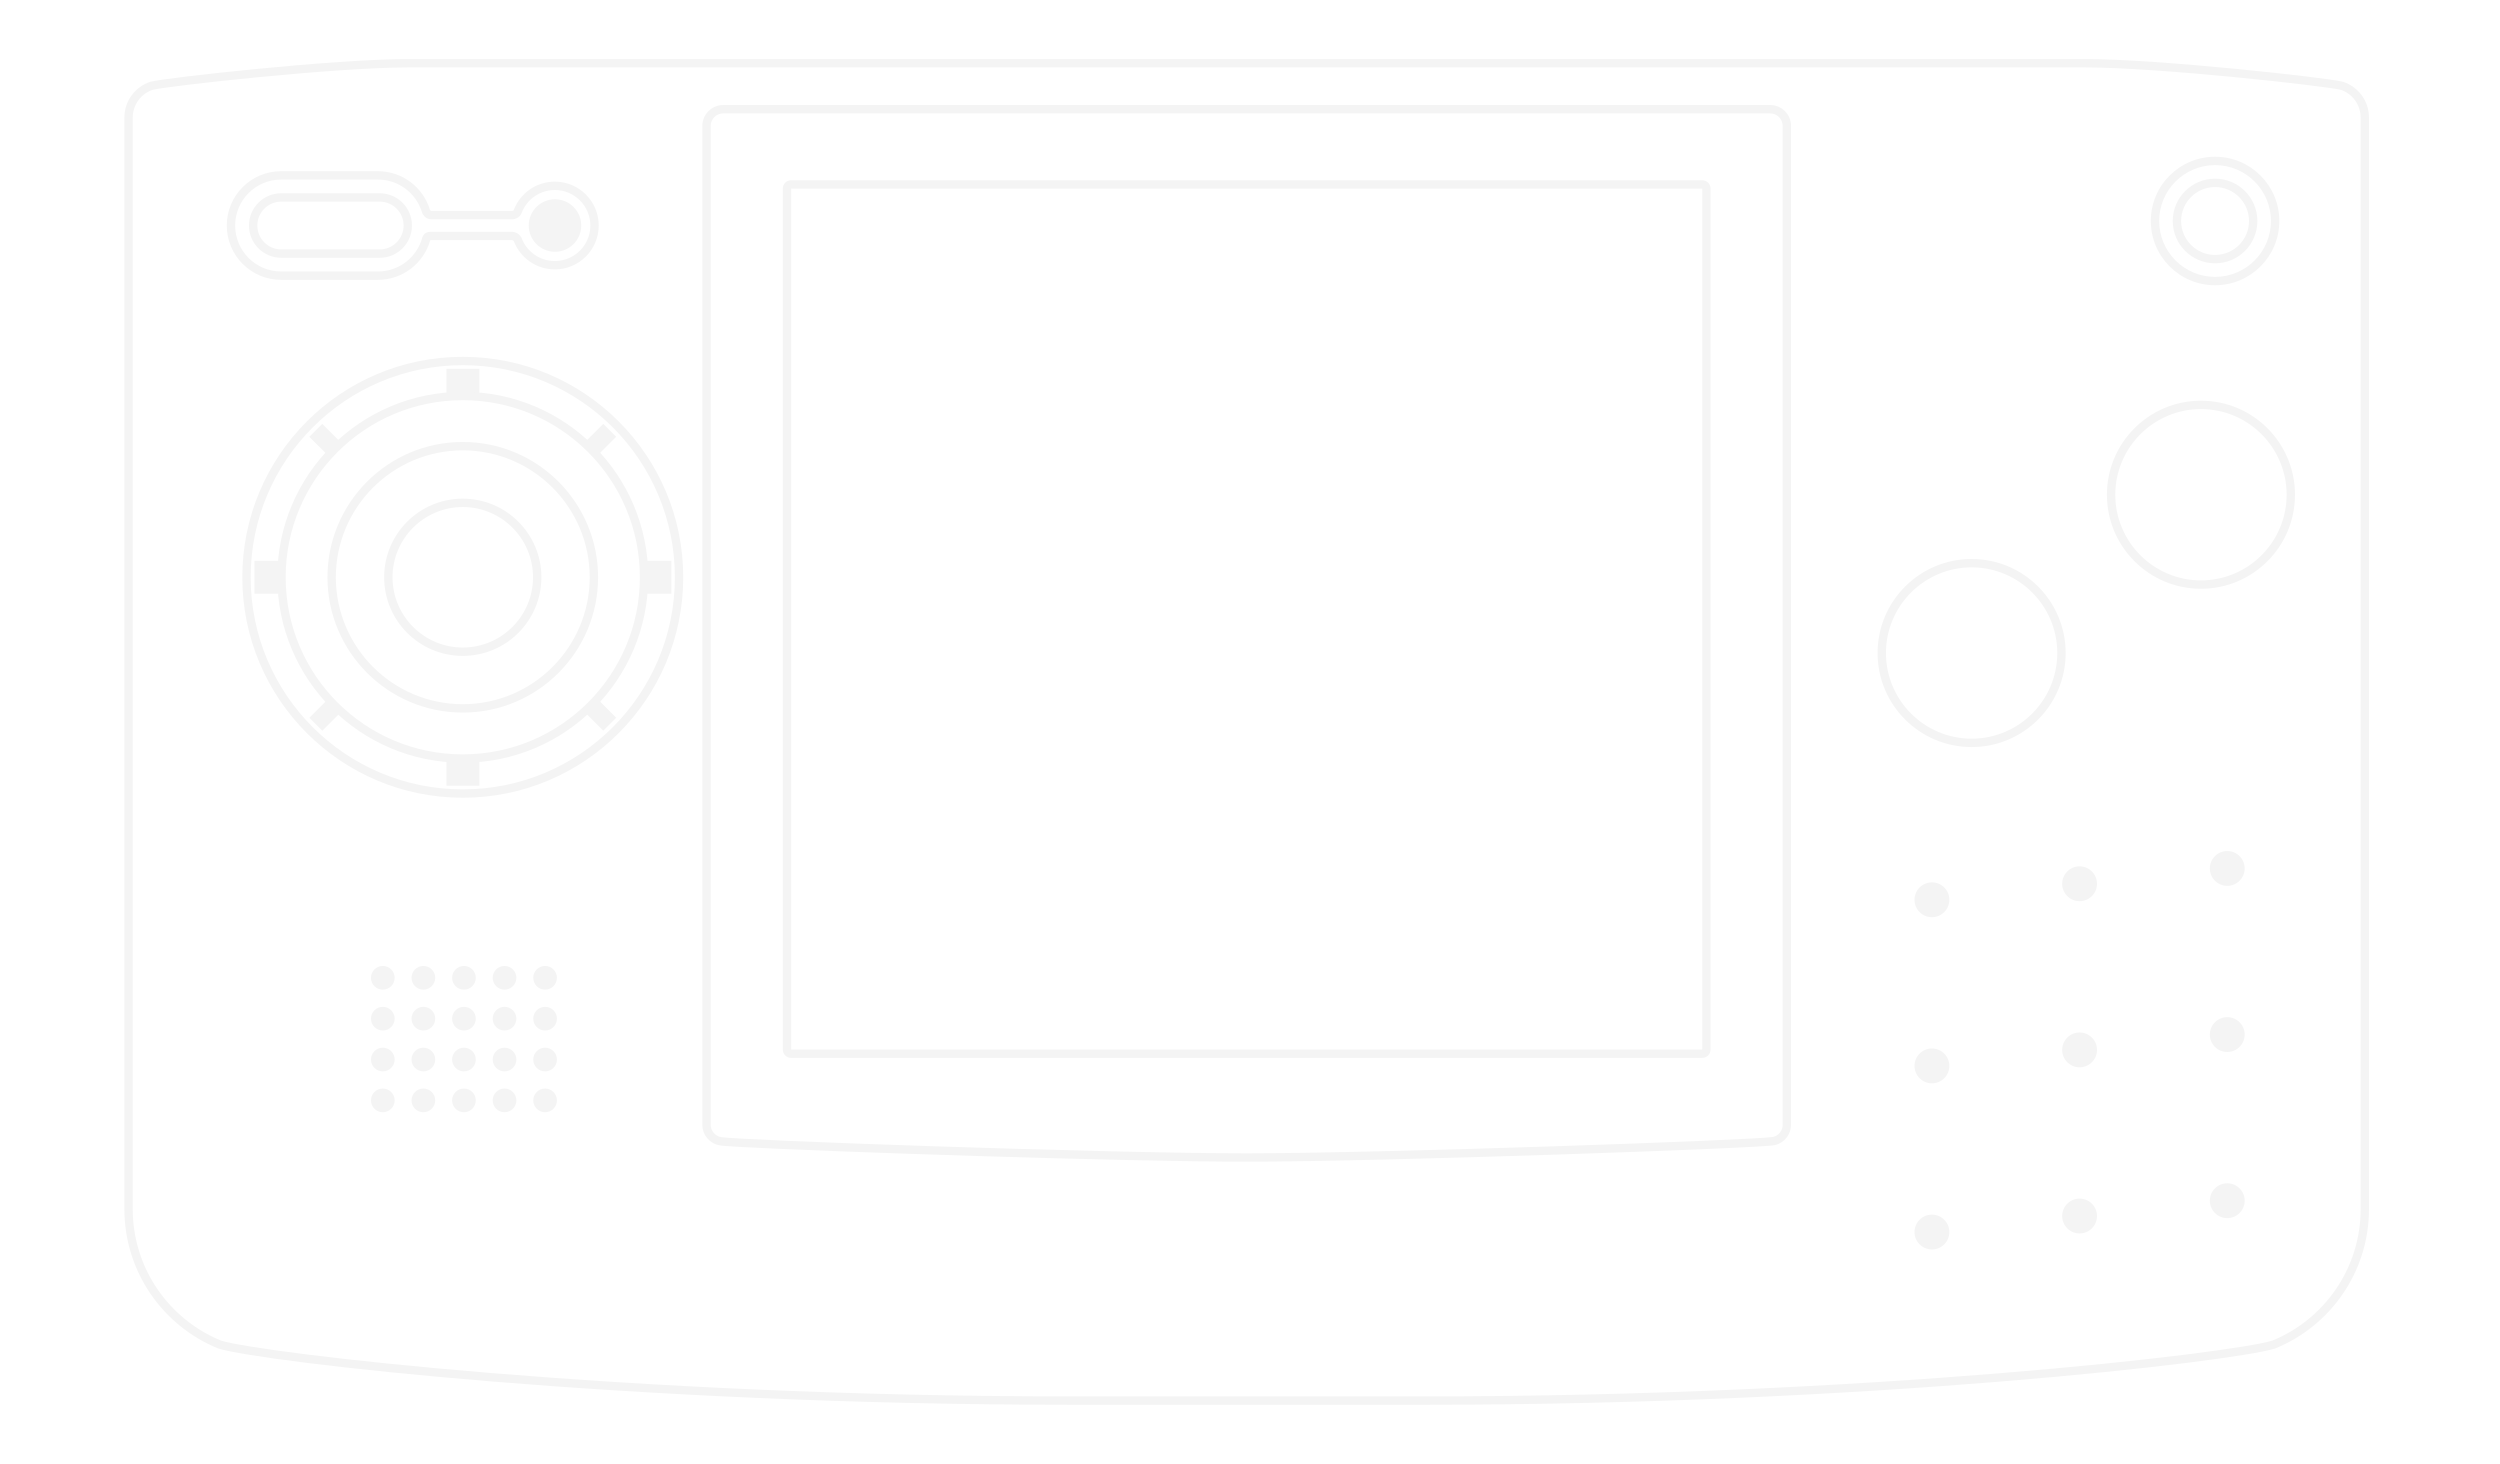
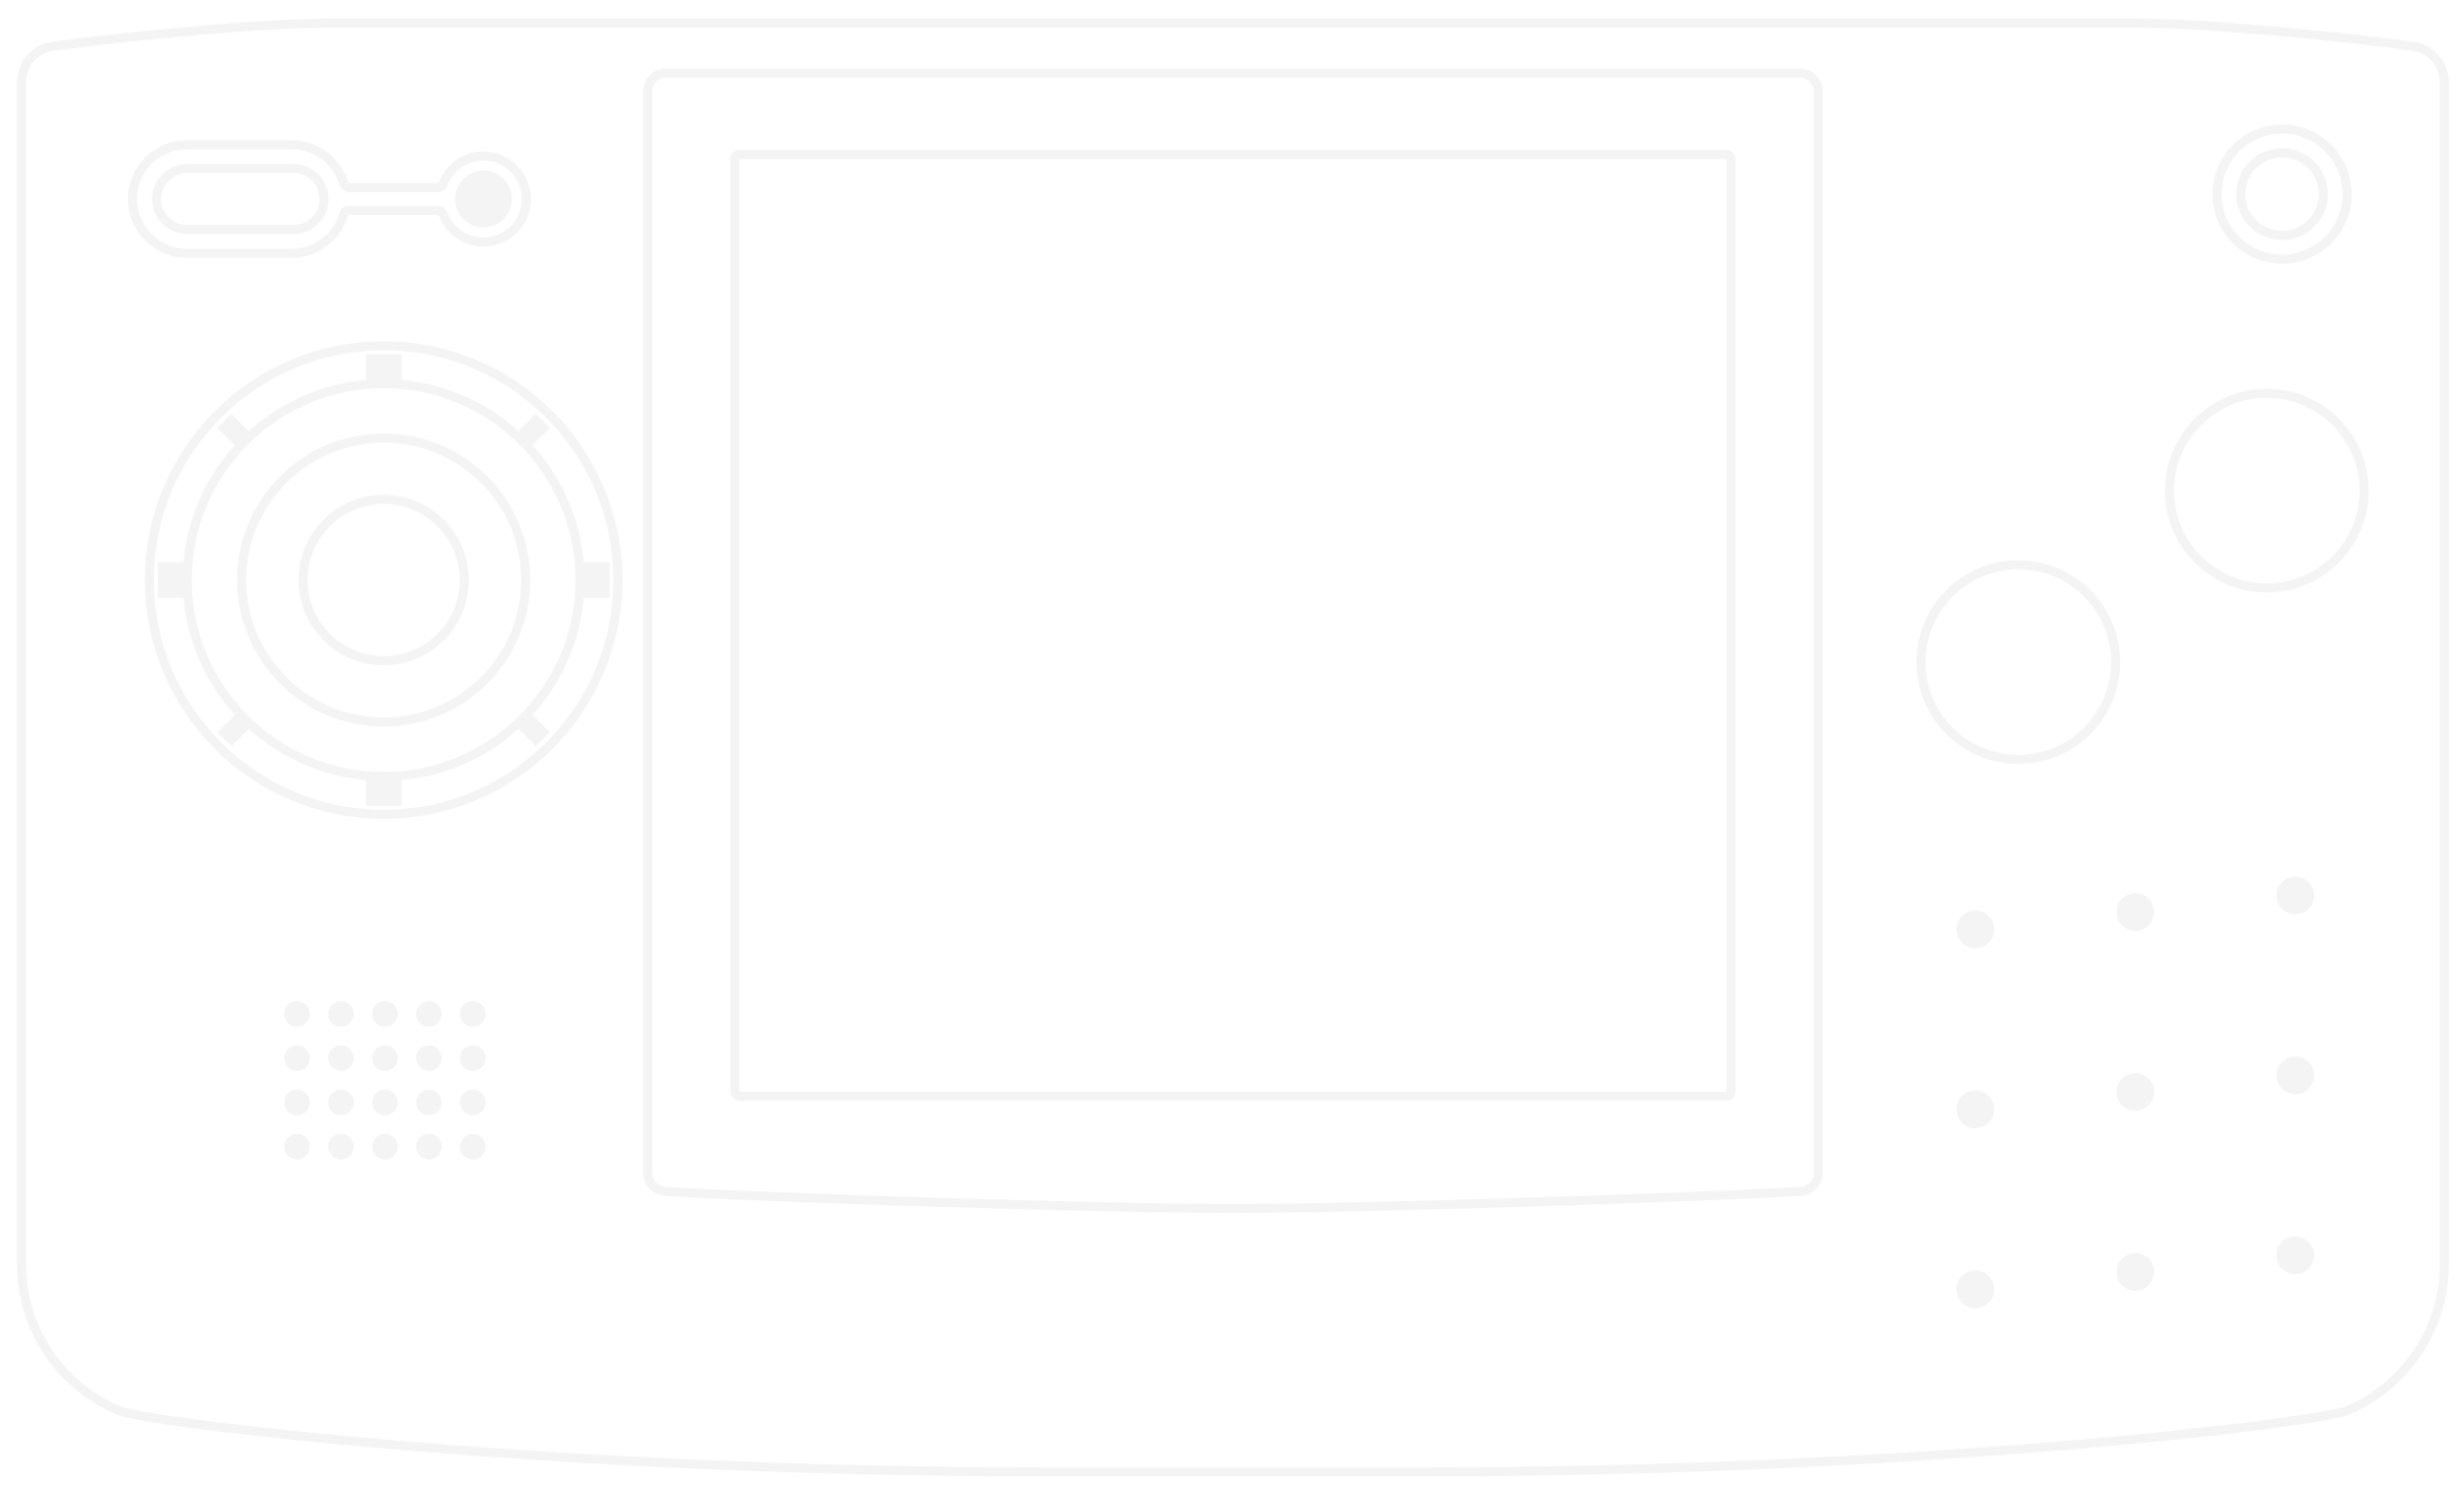
- <svg xmlns="http://www.w3.org/2000/svg" version="1.2" baseProfile="tiny" id="Layer_3" x="0px" y="0px" width="598.189px" height="350.26px" viewBox="0 0 598.189 350.26" xml:space="preserve">
-   <path fill="#F4F4F4" d="M255.844,336.128c-53.157,0-101.513-2.58-137.833-5.549l0,0c-36.362-2.979-60.511-6.297-65.752-7.904l0,0  l-0.044-0.014l-0.036-0.016c-13.149-5.359-22.417-18.273-22.417-33.352l0,0V28.129c0.002-3.997,2.604-7.386,6.209-8.558l0,0  l0.034-0.013l0.03-0.006c2.052-0.514,12.852-1.834,25.585-3.075l0,0c12.699-1.232,27.15-2.347,36.141-2.349l0,0h401.082  c8.991,0.002,23.442,1.117,36.143,2.349l0,0c12.731,1.24,23.532,2.561,25.647,3.094l0,0c3.607,1.172,6.209,4.562,6.211,8.558l0,0  v261.167c-0.002,15.078-9.267,27.99-22.418,33.352l0,0l-0.049,0.02l-0.032,0.01c-5.241,1.607-29.391,4.926-65.752,7.904l0,0  c-36.319,2.969-84.674,5.549-137.831,5.549l0,0v-1v-1c53.092,0,101.398-2.578,137.669-5.543l0,0  c36.125-2.942,60.455-6.318,65.279-7.808l0,0c12.398-5.075,21.134-17.258,21.132-31.483l0,0V28.129  c0.002-3.109-2.025-5.744-4.766-6.638l0,0c-1.635-0.429-12.656-1.803-25.285-3.024l0,0c-12.661-1.229-27.105-2.338-35.948-2.338l0,0  H97.761c-8.842,0-23.287,1.108-35.948,2.338l0,0c-12.562,1.214-23.533,2.581-25.259,3.017l0,0c-2.784,0.924-4.794,3.55-4.792,6.645  l0,0v261.167c-0.002,14.226,8.735,26.408,21.132,31.482l0,0c4.826,1.488,29.159,4.864,65.279,7.809l0,0  c36.271,2.965,84.578,5.541,137.671,5.541l0,0h84.917v1.002v1h-84.917V336.128z" />
-   <path fill="#F4F4F4" d="M177.269,274.442c-2.873-0.167-4.542-0.275-5.156-0.402l0,0c-2.314-0.438-4.059-2.47-4.062-4.912l0,0V30.13  c0-2.764,2.237-5,5.001-5l0,0h250.5c2.762,0,4.998,2.237,4.998,5l0,0l0.002,238.998c-0.004,2.334-1.596,4.293-3.76,4.848l0,0  l-0.001-0.003l0.001,0.003l-0.001-0.003c-0.41,0.108-0.767,0.116-1.558,0.19l0,0c-0.805,0.064-1.911,0.137-3.299,0.213l0,0  c-2.77,0.158-6.645,0.342-11.341,0.545l0,0c-9.39,0.406-22.056,0.877-35.684,1.328l0,0c-27.254,0.9-58.332,1.713-74.692,1.715l0,0  C269.009,277.962,197.115,275.556,177.269,274.442L177.269,274.442z M170.051,30.13l0.002,238.998  c-0.004,1.465,1.051,2.686,2.465,2.955l0,0c0.207,0.057,2.072,0.213,4.861,0.362l0,0c2.822,0.159,6.714,0.345,11.391,0.546l0,0  c9.356,0.4,21.862,0.864,35.302,1.305l0,0c26.879,0.883,57.508,1.668,74.147,1.668l0,0c16.052,0,46.419-0.787,73.348-1.672l0,0  c26.882-0.877,50.531-1.875,52.655-2.238l0,0l0.001,0.005l0.03-0.011l0.044-0.012c1.293-0.332,2.256-1.508,2.254-2.908l0,0V30.13  c-0.004-1.656-1.345-2.998-2.999-3.001l0,0h-250.5C171.396,27.132,170.056,28.475,170.051,30.13L170.051,30.13z" />
-   <path fill="#F4F4F4" d="M189.303,253.128c-1.104,0-2.001-0.895-2.001-1.998l0,0V45.128c0-1.104,0.894-1.999,2.001-1.999l0,0h217.999  c1.104,0,1.998,0.894,1.998,1.999l0,0V251.13c0,1.104-0.894,1.998-1.998,1.998l0,0H189.303L189.303,253.128z M189.303,251.13  h217.999V45.128H189.303V251.13L189.303,251.13z" />
-   <g>
-     <path fill="#F4F4F4" d="M67.262,66.962c-7.181,0-13.001-5.82-13.001-12.999l0,0c0-7.181,5.82-13,13.001-13l0,0h23.165   c5.87,0.002,10.83,3.887,12.446,9.23l0,0c0.001,0.003,0.003,0.006,0.005,0.01l0,0c0.024,0.041,0.063,0.101,0.107,0.148l0,0   c0.1,0.109,0.138,0.114,0.15,0.112l0,0h19.376c0.396-0.021,0.357-0.14,0.438-0.236l0,0l0.001,0.001l0.013-0.054l0.024-0.061   c1.536-3.896,5.333-6.649,9.772-6.652l0,0c5.799,0.002,10.499,4.702,10.499,10.501l0,0c0,5.797-4.699,10.499-10.499,10.499l0,0   c-4.459-0.002-8.269-2.778-9.792-6.702l0,0c-0.026-0.038-0.072-0.092-0.125-0.142l0,0c-0.118-0.106-0.215-0.156-0.333-0.156l0,0   h-19.373c-0.083,0-0.143,0.003-0.187,0.008l0,0c-1.531,5.479-6.558,9.49-12.522,9.493l0,0H67.262L67.262,66.962z M56.262,53.963   c0.01,6.075,4.925,10.988,11,10.998l0,0h23.165c5.095,0.002,9.381-3.464,10.631-8.161l0,0l0.021-0.071l0.028-0.067   c0.077-0.181,0.251-0.572,0.657-0.848l0,0c0.402-0.272,0.863-0.351,1.372-0.351l0,0h19.376c1.599,0.065,2.173,1.301,2.234,1.37l0,0   l-0.876,0.479l0.876-0.479l0.034,0.063l0.024,0.063c1.211,3.214,4.316,5.505,7.957,5.503l0,0c4.695-0.008,8.492-3.805,8.5-8.498   l0,0c-0.008-4.695-3.805-8.492-8.5-8.5l0,0c-3.581-0.002-6.646,2.216-7.897,5.352l0,0c-0.049,0.158-0.166,0.464-0.443,0.801l0,0   c-0.343,0.428-1.037,0.86-1.908,0.846l0,0h-19.376c-0.8-0.002-1.36-0.448-1.654-0.79l0,0c-0.307-0.353-0.435-0.659-0.463-0.718l0,0   l-0.022-0.053l-0.016-0.057c-1.345-4.554-5.56-7.883-10.554-7.881l0,0H67.262C61.187,42.974,56.272,47.889,56.262,53.963   L56.262,53.963z" />
+ <svg xmlns="http://www.w3.org/2000/svg" version="1.2" id="Layer_3" x="0px" y="0px" width="544.189" height="328.26" viewBox="0 0 544.189 328.26" xml:space="preserve">
+   <defs id="defs4125" />
+   <path fill="#f4f4f4" d="m 229.844,326.128 c -53.157,0 -101.513,-2.58 -137.833,-5.549 v 0 C 55.649,317.6 31.5,314.282 26.259,312.675 v 0 l -0.044,-0.014 -0.036,-0.016 C 13.03,307.286 3.762,294.372 3.762,279.293 v 0 V 18.129 C 3.764,14.132 6.366,10.743 9.971,9.571 v 0 l 0.034,-0.013 0.03,-0.006 C 12.087,9.038 22.887,7.718 35.62,6.477 v 0 C 48.319,5.245 62.77,4.13 71.761,4.128 v 0 h 401.082 c 8.991,0.002 23.442,1.117 36.143,2.349 v 0 c 12.731,1.24 23.532,2.561 25.647,3.094 v 0 c 3.607,1.172 6.209,4.562 6.211,8.558 v 0 261.167 c -0.002,15.078 -9.267,27.99 -22.418,33.352 v 0 l -0.049,0.02 -0.032,0.01 c -5.241,1.607 -29.391,4.926 -65.752,7.904 v 0 c -36.319,2.969 -84.674,5.549 -137.831,5.549 v 0 -1 -1 c 53.092,0 101.398,-2.578 137.669,-5.543 v 0 c 36.125,-2.942 60.455,-6.318 65.279,-7.808 v 0 c 12.398,-5.075 21.134,-17.258 21.132,-31.483 v 0 -261.168 c 0.002,-3.109 -2.025,-5.744 -4.766,-6.638 v 0 C 532.441,11.062 521.42,9.688 508.791,8.467 v 0 C 496.13,7.238 481.686,6.129 472.843,6.129 v 0 H 71.761 c -8.842,0 -23.287,1.108 -35.948,2.338 v 0 C 23.251,9.681 12.28,11.048 10.554,11.484 v 0 C 7.77,12.408 5.76,15.034 5.762,18.129 v 0 261.167 c -0.002,14.226 8.735,26.408 21.132,31.482 v 0 c 4.826,1.488 29.159,4.864 65.279,7.809 v 0 c 36.271,2.965 84.578,5.541 137.671,5.541 v 0 h 84.917 v 1.002 1 h -84.917 z" id="path4004" />
+   <path fill="#f4f4f4" d="m 151.269,264.442 c -2.873,-0.167 -4.542,-0.275 -5.156,-0.402 v 0 c -2.314,-0.438 -4.059,-2.47 -4.062,-4.912 v 0 V 20.13 c 0,-2.764 2.237,-5 5.001,-5 v 0 h 250.5 c 2.762,0 4.998,2.237 4.998,5 v 0 l 0.002,238.998 c -0.004,2.334 -1.596,4.293 -3.76,4.848 v 0 l -10e-4,-0.003 10e-4,0.003 -10e-4,-0.003 c -0.41,0.108 -0.767,0.116 -1.558,0.19 v 0 c -0.805,0.064 -1.911,0.137 -3.299,0.213 v 0 c -2.77,0.158 -6.645,0.342 -11.341,0.545 v 0 c -9.39,0.406 -22.056,0.877 -35.684,1.328 v 0 c -27.254,0.9 -58.332,1.713 -74.692,1.715 v 0 c -29.208,-0.002 -101.102,-2.408 -120.948,-3.522 z m -7.218,-244.312 0.002,238.998 c -0.004,1.465 1.051,2.686 2.465,2.955 v 0 c 0.207,0.057 2.072,0.213 4.861,0.362 v 0 c 2.822,0.159 6.714,0.345 11.391,0.546 v 0 c 9.356,0.4 21.862,0.864 35.302,1.305 v 0 c 26.879,0.883 57.508,1.668 74.147,1.668 v 0 c 16.052,0 46.419,-0.787 73.348,-1.672 v 0 c 26.882,-0.877 50.531,-1.875 52.655,-2.238 v 0 l 0.001,0.005 0.03,-0.011 0.044,-0.012 c 1.293,-0.332 2.256,-1.508 2.254,-2.908 v 0 V 20.13 c -0.004,-1.656 -1.345,-2.998 -2.999,-3.001 v 0 h -250.5 c -1.656,0.003 -2.996,1.346 -3.001,3.001 z" id="path4006" />
+   <path fill="#f4f4f4" d="m 163.303,243.128 c -1.104,0 -2.001,-0.895 -2.001,-1.998 v 0 -206.002 c 0,-1.104 0.894,-1.999 2.001,-1.999 v 0 h 217.999 c 1.104,0 1.998,0.894 1.998,1.999 v 0 206.002 c 0,1.104 -0.894,1.998 -1.998,1.998 v 0 z m 0,-1.998 H 381.302 V 35.128 H 163.303 Z" id="path4008" />
+   <g id="g4012" transform="translate(-26,-10)">
+     <path fill="#f4f4f4" d="m 67.262,66.962 c -7.181,0 -13.001,-5.82 -13.001,-12.999 v 0 c 0,-7.181 5.82,-13 13.001,-13 v 0 h 23.165 c 5.87,0.002 10.83,3.887 12.446,9.23 v 0 c 10e-4,0.003 0.003,0.006 0.005,0.01 v 0 c 0.024,0.041 0.063,0.101 0.107,0.148 v 0 c 0.1,0.109 0.138,0.114 0.15,0.112 v 0 h 19.376 c 0.396,-0.021 0.357,-0.14 0.438,-0.236 v 0 l 0.001,0.001 0.013,-0.054 0.024,-0.061 c 1.536,-3.896 5.333,-6.649 9.772,-6.652 v 0 c 5.799,0.002 10.499,4.702 10.499,10.501 v 0 c 0,5.797 -4.699,10.499 -10.499,10.499 v 0 c -4.459,-0.002 -8.269,-2.778 -9.792,-6.702 v 0 c -0.026,-0.038 -0.072,-0.092 -0.125,-0.142 v 0 c -0.118,-0.106 -0.215,-0.156 -0.333,-0.156 v 0 h -19.373 c -0.083,0 -0.143,0.003 -0.187,0.008 v 0 c -1.531,5.479 -6.558,9.49 -12.522,9.493 v 0 z m -11,-12.999 c 0.01,6.075 4.925,10.988 11,10.998 v 0 h 23.165 c 5.095,0.002 9.381,-3.464 10.631,-8.161 v 0 l 0.021,-0.071 0.028,-0.067 c 0.077,-0.181 0.251,-0.572 0.657,-0.848 v 0 c 0.402,-0.272 0.863,-0.351 1.372,-0.351 v 0 h 19.376 c 1.599,0.065 2.173,1.301 2.234,1.37 v 0 l -0.876,0.479 0.876,-0.479 0.034,0.063 0.024,0.063 c 1.211,3.214 4.316,5.505 7.957,5.503 v 0 c 4.695,-0.008 8.492,-3.805 8.5,-8.498 v 0 c -0.008,-4.695 -3.805,-8.492 -8.5,-8.5 v 0 c -3.581,-0.002 -6.646,2.216 -7.897,5.352 v 0 c -0.049,0.158 -0.166,0.464 -0.443,0.801 v 0 c -0.343,0.428 -1.037,0.86 -1.908,0.846 v 0 h -19.376 c -0.8,-0.002 -1.36,-0.448 -1.654,-0.79 v 0 c -0.307,-0.353 -0.435,-0.659 -0.463,-0.718 v 0 l -0.022,-0.053 -0.016,-0.057 c -1.345,-4.554 -5.56,-7.883 -10.554,-7.881 v 0 H 67.262 c -6.075,0.01 -10.99,4.925 -11,10.999 z" id="path4010" />
  </g>
-   <path fill="#F4F4F4" d="M67.292,61.681v-0.998v-1.001h23.563c3.158-0.004,5.712-2.559,5.719-5.719l0,0  c-0.006-3.157-2.561-5.712-5.719-5.718l0,0H67.292c-3.158,0.006-5.712,2.561-5.719,5.718l0,0c0.006,3.16,2.561,5.714,5.719,5.719  l0,0v1.001V61.681c-4.263,0-7.718-3.454-7.718-7.718l0,0c0-4.262,3.456-7.718,7.718-7.718l0,0h23.563  c4.263,0,7.718,3.456,7.718,7.718l0,0c0,4.265-3.456,7.718-7.718,7.718l0,0H67.292L67.292,61.681z" />
-   <circle fill="#F4F4F4" cx="132.793" cy="53.963" r="6.281" />
-   <path fill="#F4F4F4" d="M57.98,138.129c0-29.134,23.617-52.749,52.75-52.75l0,0c29.132,0.002,52.749,23.617,52.75,52.75l0,0  c-0.002,29.134-23.619,52.749-52.75,52.75l0,0C81.597,190.878,57.98,167.263,57.98,138.129L57.98,138.129z M74.845,102.245  c-9.187,9.187-14.865,21.867-14.865,35.885l0,0c0,14.018,5.678,26.7,14.865,35.885l0,0c9.187,9.186,21.867,14.863,35.885,14.863l0,0  c14.016,0,26.699-5.68,35.885-14.863l0,0c9.185-9.188,14.863-21.867,14.865-35.885l0,0c-0.002-14.018-5.68-26.699-14.865-35.885l0,0  c-9.188-9.187-21.869-14.865-35.885-14.865l0,0C96.712,87.379,84.032,93.058,74.845,102.245L74.845,102.245z" />
-   <polyline fill="#F4F4F4" points="106.824,94.504 106.824,88.254 114.699,88.254 114.699,94.504 " />
-   <polyline fill="#F4F4F4" points="67.137,142.067 60.887,142.067 60.887,134.192 67.137,134.192 " />
-   <polyline fill="#F4F4F4" points="114.699,181.755 114.699,188.005 106.824,188.005 106.824,181.755 " />
-   <polyline fill="#F4F4F4" points="154.387,134.192 160.637,134.192 160.637,142.067 154.387,142.067 " />
-   <polyline fill="#F4F4F4" points="78.434,108.939 74.014,104.521 77.108,101.426 81.527,105.846 " />
-   <polyline fill="#F4F4F4" points="81.541,170.427 77.121,174.847 74.027,171.753 78.447,167.333 " />
-   <polyline fill="#F4F4F4" points="143.027,167.319 147.447,171.739 144.353,174.833 139.934,170.413 " />
-   <polyline fill="#F4F4F4" points="139.92,105.833 144.34,101.414 147.434,104.507 143.014,108.926 " />
-   <path fill="#F4F4F4" d="M66.354,138.129c0.002-24.509,19.868-44.374,44.376-44.376l0,0c24.506,0.002,44.374,19.867,44.375,44.376  l0,0c-0.002,24.506-19.869,44.374-44.375,44.375l0,0C86.222,182.503,66.357,162.636,66.354,138.129L66.354,138.129z M80.766,108.166  c-7.668,7.673-12.411,18.26-12.411,29.965l0,0c0,11.705,4.742,22.292,12.411,29.962l0,0c7.673,7.67,18.26,12.41,29.965,12.41l0,0  c11.705,0,22.292-4.74,29.962-12.41l0,0c7.671-7.671,12.411-18.258,12.413-29.962l0,0c-0.002-11.705-4.742-22.292-12.413-29.965l0,0  c-7.671-7.668-18.258-12.411-29.962-12.411l0,0C99.026,95.754,88.438,100.497,80.766,108.166L80.766,108.166z" />
-   <path fill="#F4F4F4" d="M78.356,138.128c0-17.88,14.493-32.375,32.375-32.375l0,0c17.88,0,32.375,14.495,32.375,32.375l0,0  c0,17.881-14.495,32.375-32.375,32.375l0,0C92.849,170.503,78.356,156.01,78.356,138.128L78.356,138.128z M80.355,138.128  c0.031,16.776,13.599,30.346,30.375,30.375l0,0c16.776-0.028,30.344-13.599,30.375-30.375l0,0  c-0.031-16.774-13.599-30.344-30.375-30.375l0,0C93.955,107.785,80.386,121.354,80.355,138.128L80.355,138.128z" />
-   <path fill="#F4F4F4" d="M91.917,138.129c0-10.39,8.422-18.812,18.812-18.812l0,0c10.39,0,18.813,8.422,18.813,18.812l0,0  c0,10.39-8.422,18.811-18.813,18.813l0,0C100.34,156.94,91.917,148.521,91.917,138.129L91.917,138.129z M93.918,138.129  c0.016,9.284,7.528,16.795,16.812,16.812l0,0c9.286-0.017,16.796-7.528,16.814-16.812l0,0c-0.018-9.286-7.528-16.795-16.814-16.814  l0,0C101.446,121.334,93.934,128.843,93.918,138.129L93.918,138.129z" />
-   <g>
-     <circle fill="#F4F4F4" cx="91.595" cy="233.963" r="2.833" />
-     <circle fill="#F4F4F4" cx="101.303" cy="233.963" r="2.833" />
-     <circle fill="#F4F4F4" cx="111.011" cy="233.963" r="2.833" />
-     <circle fill="#F4F4F4" cx="120.72" cy="233.963" r="2.833" />
-     <circle fill="#F4F4F4" cx="130.428" cy="233.963" r="2.833" />
+   <path fill="#f4f4f4" d="m 41.292,51.681 v -0.998 -1.001 h 23.563 c 3.158,-0.004 5.712,-2.559 5.719,-5.719 v 0 c -0.006,-3.157 -2.561,-5.712 -5.719,-5.718 v 0 H 41.292 c -3.158,0.006 -5.712,2.561 -5.719,5.718 v 0 c 0.006,3.16 2.561,5.714 5.719,5.719 v 0 1.001 0.998 c -4.263,0 -7.718,-3.454 -7.718,-7.718 v 0 c 0,-4.262 3.456,-7.718 7.718,-7.718 v 0 h 23.563 c 4.263,0 7.718,3.456 7.718,7.718 v 0 c 0,4.265 -3.456,7.718 -7.718,7.718 v 0 z" id="path4014" />
+   <circle fill="#f4f4f4" cx="106.793" cy="43.963" r="6.281" id="circle4016" />
+   <path fill="#f4f4f4" d="m 31.98,128.129 c 0,-29.134 23.617,-52.749 52.75,-52.75 v 0 c 29.132,0.002 52.749,23.617 52.75,52.75 v 0 c -0.002,29.134 -23.619,52.749 -52.75,52.75 v 0 C 55.597,180.878 31.98,157.263 31.98,128.129 Z M 48.845,92.245 C 39.658,101.432 33.98,114.112 33.98,128.13 v 0 c 0,14.018 5.678,26.7 14.865,35.885 v 0 c 9.187,9.186 21.867,14.863 35.885,14.863 v 0 c 14.016,0 26.699,-5.68 35.885,-14.863 v 0 c 9.185,-9.188 14.863,-21.867 14.865,-35.885 v 0 c -0.002,-14.018 -5.68,-26.699 -14.865,-35.885 v 0 C 111.427,83.058 98.746,77.38 84.73,77.38 v 0 C 70.712,77.379 58.032,83.058 48.845,92.245 Z" id="path4018" />
+   <polyline fill="#f4f4f4" points="106.824,94.504 106.824,88.254 114.699,88.254 114.699,94.504 " id="polyline4020" transform="translate(-26,-10)" />
+   <polyline fill="#f4f4f4" points="67.137,142.067 60.887,142.067 60.887,134.192 67.137,134.192 " id="polyline4022" transform="translate(-26,-10)" />
+   <polyline fill="#f4f4f4" points="114.699,181.755 114.699,188.005 106.824,188.005 106.824,181.755 " id="polyline4024" transform="translate(-26,-10)" />
+   <polyline fill="#f4f4f4" points="154.387,134.192 160.637,134.192 160.637,142.067 154.387,142.067 " id="polyline4026" transform="translate(-26,-10)" />
+   <polyline fill="#f4f4f4" points="78.434,108.939 74.014,104.521 77.108,101.426 81.527,105.846 " id="polyline4028" transform="translate(-26,-10)" />
+   <polyline fill="#f4f4f4" points="81.541,170.427 77.121,174.847 74.027,171.753 78.447,167.333 " id="polyline4030" transform="translate(-26,-10)" />
+   <polyline fill="#f4f4f4" points="143.027,167.319 147.447,171.739 144.353,174.833 139.934,170.413 " id="polyline4032" transform="translate(-26,-10)" />
+   <polyline fill="#f4f4f4" points="139.92,105.833 144.34,101.414 147.434,104.507 143.014,108.926 " id="polyline4034" transform="translate(-26,-10)" />
+   <path fill="#f4f4f4" d="M 40.354,128.129 C 40.356,103.62 60.222,83.755 84.73,83.753 v 0 c 24.506,0.002 44.374,19.867 44.375,44.376 v 0 c -0.002,24.506 -19.869,44.374 -44.375,44.375 v 0 C 60.222,172.503 40.357,152.636 40.354,128.129 Z M 54.766,98.166 c -7.668,7.673 -12.411,18.26 -12.411,29.965 v 0 c 0,11.705 4.742,22.292 12.411,29.962 v 0 c 7.673,7.67 18.26,12.41 29.965,12.41 v 0 c 11.705,0 22.292,-4.74 29.962,-12.41 v 0 c 7.671,-7.671 12.411,-18.258 12.413,-29.962 v 0 c -0.002,-11.705 -4.742,-22.292 -12.413,-29.965 v 0 C 107.022,90.498 96.435,85.755 84.731,85.755 v 0 C 73.026,85.754 62.438,90.497 54.766,98.166 Z" id="path4036" />
+   <path fill="#f4f4f4" d="m 52.356,128.128 c 0,-17.88 14.493,-32.375 32.375,-32.375 v 0 c 17.88,0 32.375,14.495 32.375,32.375 v 0 c 0,17.881 -14.495,32.375 -32.375,32.375 v 0 c -17.882,0 -32.375,-14.493 -32.375,-32.375 z m 1.999,0 c 0.031,16.776 13.599,30.346 30.375,30.375 v 0 c 16.776,-0.028 30.344,-13.599 30.375,-30.375 v 0 C 115.074,111.354 101.506,97.784 84.73,97.753 v 0 c -16.775,0.032 -30.344,13.601 -30.375,30.375 z" id="path4038" />
+   <path fill="#f4f4f4" d="m 65.917,128.129 c 0,-10.39 8.422,-18.812 18.812,-18.812 v 0 c 10.39,0 18.813,8.422 18.813,18.812 v 0 c 0,10.39 -8.422,18.811 -18.813,18.813 v 0 C 74.34,146.94 65.917,138.521 65.917,128.129 Z m 2.001,0 c 0.016,9.284 7.528,16.795 16.812,16.812 v 0 c 9.286,-0.017 16.796,-7.528 16.814,-16.812 v 0 c -0.018,-9.286 -7.528,-16.795 -16.814,-16.814 v 0 c -9.284,0.019 -16.796,7.528 -16.812,16.814 z" id="path4040" />
+   <g id="g4052" transform="translate(-26,-10)">
+     <circle fill="#f4f4f4" cx="91.595" cy="233.963" r="2.833" id="circle4042" />
+     <circle fill="#f4f4f4" cx="101.303" cy="233.963" r="2.833" id="circle4044" />
+     <circle fill="#f4f4f4" cx="111.011" cy="233.963" r="2.833" id="circle4046" />
+     <circle fill="#f4f4f4" cx="120.72" cy="233.963" r="2.833" id="circle4048" />
+     <circle fill="#f4f4f4" cx="130.428" cy="233.963" r="2.833" id="circle4050" />
  </g>
-   <g>
-     <circle fill="#F4F4F4" cx="91.595" cy="243.742" r="2.833" />
-     <circle fill="#F4F4F4" cx="101.303" cy="243.742" r="2.833" />
-     <circle fill="#F4F4F4" cx="111.011" cy="243.742" r="2.833" />
-     <circle fill="#F4F4F4" cx="120.72" cy="243.742" r="2.833" />
-     <circle fill="#F4F4F4" cx="130.428" cy="243.742" r="2.833" />
+   <g id="g4064" transform="translate(-26,-10)">
+     <circle fill="#f4f4f4" cx="91.595" cy="243.742" r="2.833" id="circle4054" />
+     <circle fill="#f4f4f4" cx="101.303" cy="243.742" r="2.833" id="circle4056" />
+     <circle fill="#f4f4f4" cx="111.011" cy="243.742" r="2.833" id="circle4058" />
+     <circle fill="#f4f4f4" cx="120.72" cy="243.742" r="2.833" id="circle4060" />
+     <circle fill="#f4f4f4" cx="130.428" cy="243.742" r="2.833" id="circle4062" />
  </g>
-   <g>
-     <circle fill="#F4F4F4" cx="91.595" cy="253.52" r="2.833" />
-     <circle fill="#F4F4F4" cx="101.303" cy="253.52" r="2.833" />
-     <circle fill="#F4F4F4" cx="111.011" cy="253.52" r="2.833" />
-     <circle fill="#F4F4F4" cx="120.72" cy="253.52" r="2.833" />
-     <circle fill="#F4F4F4" cx="130.428" cy="253.52" r="2.833" />
+   <g id="g4076" transform="translate(-26,-10)">
+     <circle fill="#f4f4f4" cx="91.595" cy="253.52" r="2.833" id="circle4066" />
+     <circle fill="#f4f4f4" cx="101.303" cy="253.52" r="2.833" id="circle4068" />
+     <circle fill="#f4f4f4" cx="111.011" cy="253.52" r="2.833" id="circle4070" />
+     <circle fill="#f4f4f4" cx="120.72" cy="253.52" r="2.833" id="circle4072" />
+     <circle fill="#f4f4f4" cx="130.428" cy="253.52" r="2.833" id="circle4074" />
  </g>
-   <g>
-     <circle fill="#F4F4F4" cx="91.595" cy="263.297" r="2.833" />
-     <circle fill="#F4F4F4" cx="101.303" cy="263.297" r="2.833" />
-     <circle fill="#F4F4F4" cx="111.011" cy="263.297" r="2.833" />
-     <circle fill="#F4F4F4" cx="120.72" cy="263.297" r="2.833" />
-     <circle fill="#F4F4F4" cx="130.428" cy="263.297" r="2.833" />
+   <g id="g4088" transform="translate(-26,-10)">
+     <circle fill="#f4f4f4" cx="91.595" cy="263.297" r="2.833" id="circle4078" />
+     <circle fill="#f4f4f4" cx="101.303" cy="263.297" r="2.833" id="circle4080" />
+     <circle fill="#f4f4f4" cx="111.011" cy="263.297" r="2.833" id="circle4082" />
+     <circle fill="#f4f4f4" cx="120.72" cy="263.297" r="2.833" id="circle4084" />
+     <circle fill="#f4f4f4" cx="130.428" cy="263.297" r="2.833" id="circle4086" />
  </g>
-   <g>
-     <circle fill="#F4F4F4" cx="462.262" cy="215.297" r="4.167" />
-     <circle fill="#F4F4F4" cx="462.262" cy="255.047" r="4.167" />
-     <circle fill="#F4F4F4" cx="462.262" cy="294.797" r="4.167" />
+   <g id="g4096" transform="translate(-26,-10)">
+     <circle fill="#f4f4f4" cx="462.262" cy="215.297" r="4.167" id="circle4090" />
+     <circle fill="#f4f4f4" cx="462.262" cy="255.047" r="4.167" id="circle4092" />
+     <circle fill="#f4f4f4" cx="462.262" cy="294.797" r="4.167" id="circle4094" />
  </g>
-   <g>
-     <circle fill="#F4F4F4" cx="497.595" cy="211.465" r="4.167" />
-     <circle fill="#F4F4F4" cx="497.595" cy="251.215" r="4.167" />
-     <circle fill="#F4F4F4" cx="497.595" cy="290.965" r="4.167" />
+   <g id="g4104" transform="translate(-26,-10)">
+     <circle fill="#f4f4f4" cx="497.595" cy="211.465" r="4.167" id="circle4098" />
+     <circle fill="#f4f4f4" cx="497.595" cy="251.215" r="4.167" id="circle4100" />
+     <circle fill="#f4f4f4" cx="497.595" cy="290.965" r="4.167" id="circle4102" />
  </g>
-   <g>
-     <circle fill="#F4F4F4" cx="532.928" cy="207.797" r="4.167" />
-     <circle fill="#F4F4F4" cx="532.928" cy="247.547" r="4.167" />
-     <circle fill="#F4F4F4" cx="532.928" cy="287.297" r="4.167" />
+   <g id="g4112" transform="translate(-26,-10)">
+     <circle fill="#f4f4f4" cx="532.928" cy="207.797" r="4.167" id="circle4106" />
+     <circle fill="#f4f4f4" cx="532.928" cy="247.547" r="4.167" id="circle4108" />
+     <circle fill="#f4f4f4" cx="532.928" cy="287.297" r="4.167" id="circle4110" />
  </g>
-   <path fill="#F4F4F4" d="M449.26,156.253c0.002-12.426,10.074-22.5,22.502-22.5l0,0c12.426,0,22.498,10.074,22.5,22.5l0,0  c-0.002,12.425-10.074,22.5-22.5,22.5l0,0C459.334,178.753,449.262,168.681,449.26,156.253L449.26,156.253z M451.262,156.253  c0.021,11.324,9.179,20.48,20.5,20.5l0,0c11.321-0.02,20.479-9.176,20.498-20.5l0,0c-0.019-11.32-9.177-20.479-20.498-20.5l0,0  C460.439,135.775,451.281,144.934,451.262,156.253L451.262,156.253z" />
-   <path fill="#F4F4F4" d="M504.135,118.378c0.002-12.426,10.074-22.499,22.501-22.499l0,0c12.427,0,22.499,10.072,22.501,22.499l0,0  c-0.002,12.427-10.074,22.499-22.501,22.501l0,0C514.209,140.877,504.137,130.806,504.135,118.378L504.135,118.378z   M506.135,118.378c0.021,11.323,9.18,20.479,20.501,20.5l0,0c11.322-0.021,20.479-9.178,20.501-20.5l0,0  c-0.021-11.32-9.179-20.479-20.501-20.498l0,0C515.313,97.899,506.156,107.059,506.135,118.378L506.135,118.378z" />
-   <path fill="#F4F4F4" d="M514.636,52.879c0-8.492,6.886-15.374,15.376-15.376l0,0c8.49,0.002,15.374,6.884,15.374,15.376l0,0  c0,8.492-6.884,15.374-15.374,15.376l0,0C521.52,68.253,514.636,61.372,514.636,52.879L514.636,52.879z M516.636,52.879  c0.013,7.386,5.988,13.362,13.376,13.375l0,0c7.387-0.013,13.361-5.988,13.374-13.375l0,0c-0.013-7.386-5.987-13.361-13.374-13.374  l0,0C522.624,39.519,516.648,45.494,516.636,52.879L516.636,52.879z" />
-   <path fill="#F4F4F4" d="M519.886,52.88c0-5.593,4.535-10.125,10.125-10.125l0,0c5.591,0,10.125,4.532,10.125,10.125l0,0  c0,5.591-4.534,10.123-10.125,10.123l0,0C524.421,63.003,519.886,58.471,519.886,52.88L519.886,52.88z M521.885,52.88  c0.01,4.486,3.639,8.116,8.126,8.125l0,0c4.486-0.008,8.116-3.639,8.125-8.125l0,0c-0.009-4.488-3.639-8.118-8.125-8.126l0,0  C525.523,44.762,521.895,48.393,521.885,52.88L521.885,52.88z" />
+   <path fill="#f4f4f4" d="m 423.26,146.253 c 0.002,-12.426 10.074,-22.5 22.502,-22.5 v 0 c 12.426,0 22.498,10.074 22.5,22.5 v 0 c -0.002,12.425 -10.074,22.5 -22.5,22.5 v 0 c -12.428,0 -22.5,-10.072 -22.502,-22.5 z m 2.002,0 c 0.021,11.324 9.179,20.48 20.5,20.5 v 0 c 11.321,-0.02 20.479,-9.176 20.498,-20.5 v 0 c -0.019,-11.32 -9.177,-20.479 -20.498,-20.5 v 0 c -11.323,0.022 -20.481,9.181 -20.5,20.5 z" id="path4114" />
+   <path fill="#f4f4f4" d="m 478.135,108.378 c 0.002,-12.426 10.074,-22.499 22.501,-22.499 v 0 c 12.427,0 22.499,10.072 22.501,22.499 v 0 c -0.002,12.427 -10.074,22.499 -22.501,22.501 v 0 c -12.427,-0.002 -22.499,-10.073 -22.501,-22.501 z m 2,0 c 0.021,11.323 9.18,20.479 20.501,20.5 v 0 c 11.322,-0.021 20.479,-9.178 20.501,-20.5 v 0 C 521.116,97.058 511.958,87.899 500.636,87.88 v 0 c -11.323,0.019 -20.48,9.179 -20.501,20.498 z" id="path4116" />
+   <path fill="#f4f4f4" d="m 488.636,42.879 c 0,-8.492 6.886,-15.374 15.376,-15.376 v 0 c 8.49,0.002 15.374,6.884 15.374,15.376 v 0 c 0,8.492 -6.884,15.374 -15.374,15.376 v 0 C 495.52,58.253 488.636,51.372 488.636,42.879 Z m 2,0 c 0.013,7.386 5.988,13.362 13.376,13.375 v 0 c 7.387,-0.013 13.361,-5.988 13.374,-13.375 v 0 c -0.013,-7.386 -5.987,-13.361 -13.374,-13.374 v 0 c -7.388,0.014 -13.364,5.989 -13.376,13.374 z" id="path4118" />
+   <path fill="#f4f4f4" d="m 493.886,42.88 c 0,-5.593 4.535,-10.125 10.125,-10.125 v 0 c 5.591,0 10.125,4.532 10.125,10.125 v 0 c 0,5.591 -4.534,10.123 -10.125,10.123 v 0 c -5.59,0 -10.125,-4.532 -10.125,-10.123 z m 1.999,0 c 0.01,4.486 3.639,8.116 8.126,8.125 v 0 c 4.486,-0.008 8.116,-3.639 8.125,-8.125 v 0 c -0.009,-4.488 -3.639,-8.118 -8.125,-8.126 v 0 c -4.488,0.008 -8.116,3.639 -8.126,8.126 z" id="path4120" />
</svg>
